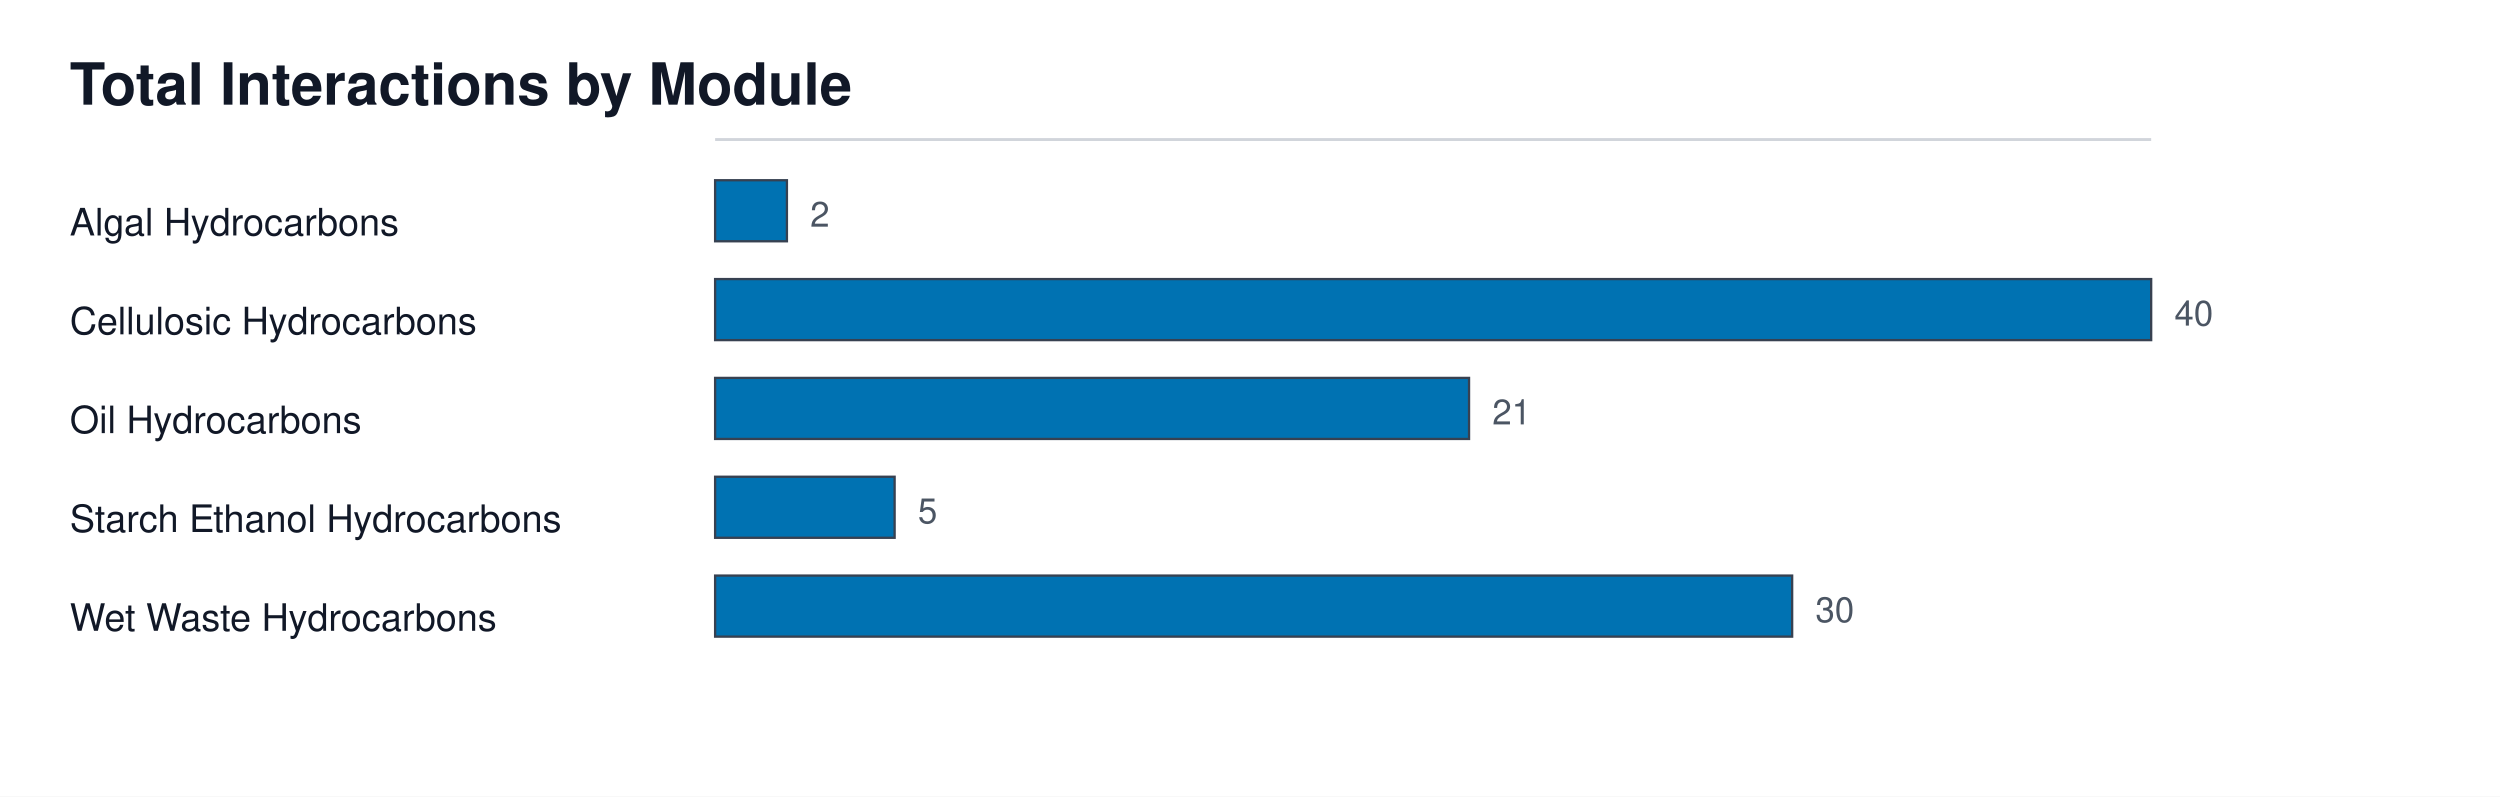
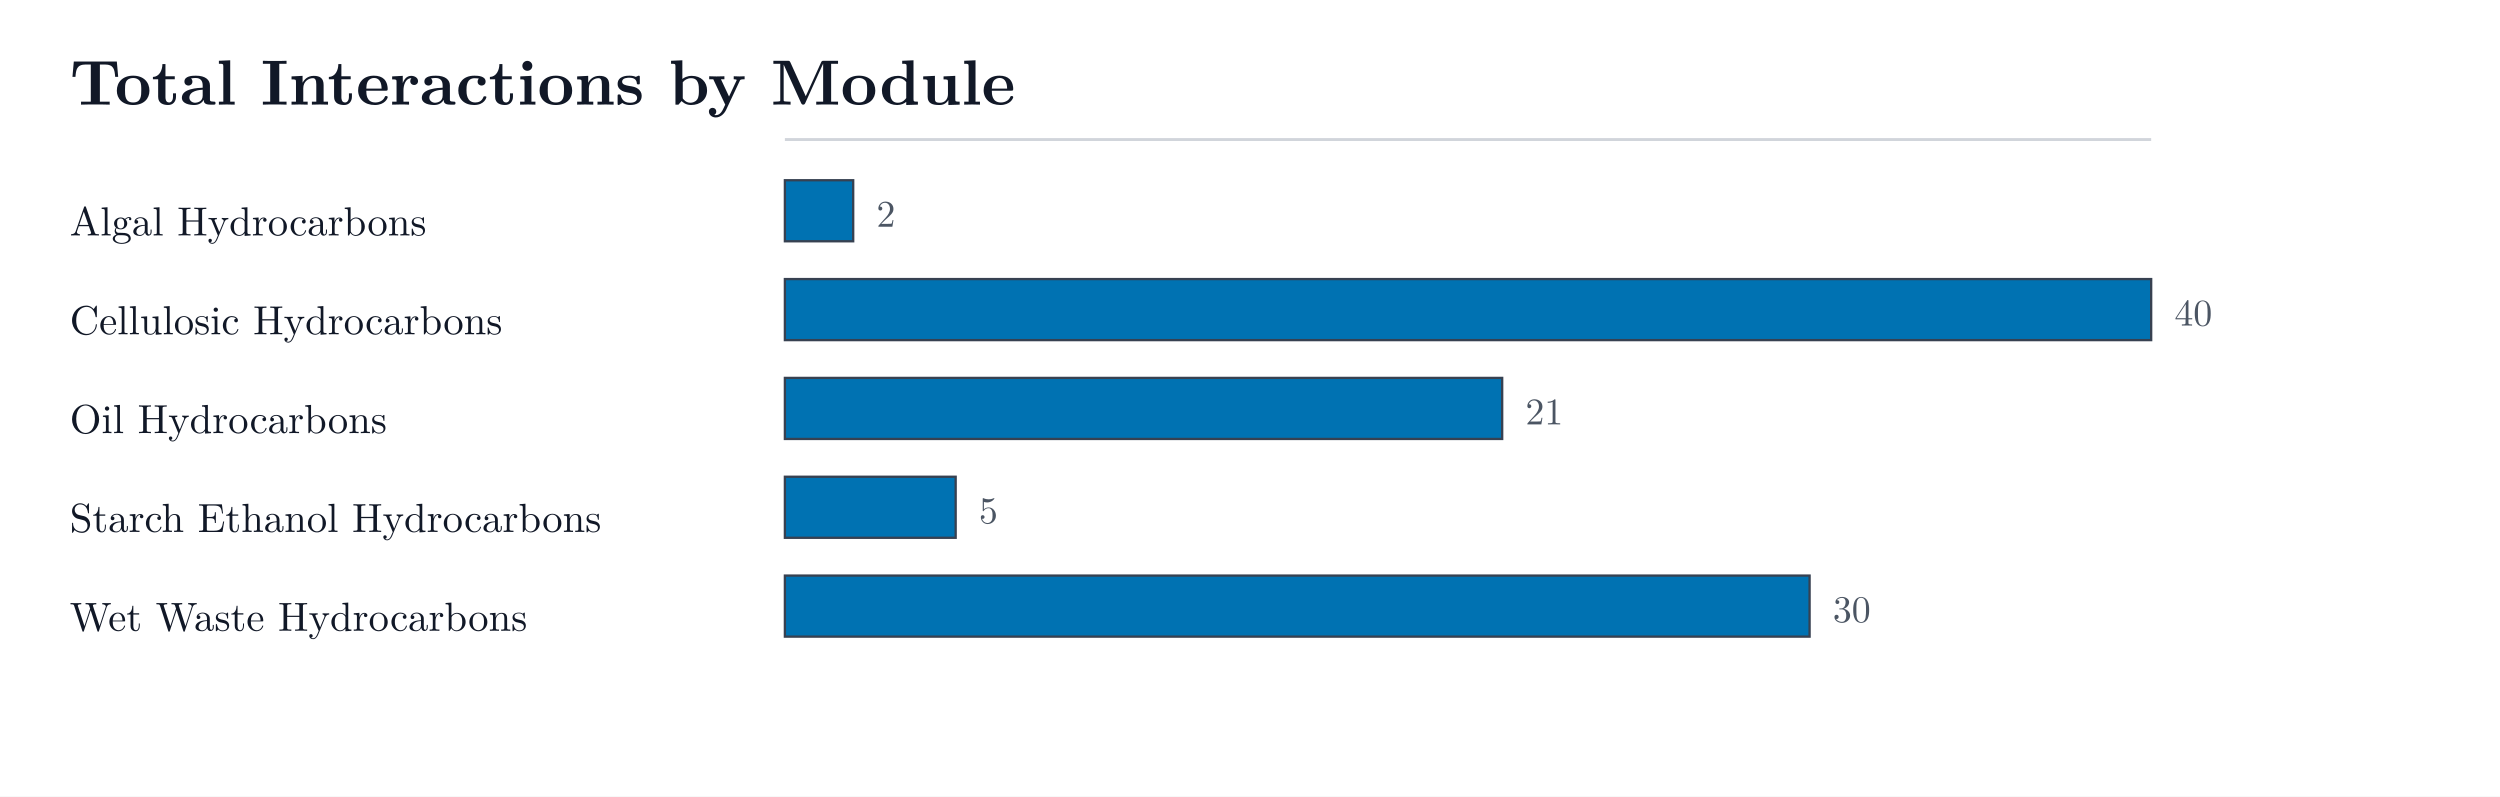
<svg xmlns="http://www.w3.org/2000/svg" width="860" height="274" viewBox="0 0 860 274">
  <rect width="100%" height="100%" fill="#ffffff" />
-   <text x="24" y="36" font-family="Helvetica, Arial, sans-serif" font-size="20" fill="#111827" font-weight="bold">Total Interactions by Module</text>
-   <line x1="246" y1="48" x2="740" y2="48" stroke="#d1d5db" stroke-width="1" />
-   <text x="24" y="81" font-family="Helvetica, Arial, sans-serif" font-size="13" fill="#111827">Algal Hydrocarbons</text>
-   <rect x="246" y="62" width="24.70" height="21" fill="#0072B2" stroke="#374151" stroke-width="0.8" />
-   <text x="278.70" y="78" font-family="Helvetica, Arial, sans-serif" font-size="12" fill="#4b5563">2</text>
-   <text x="24" y="115" font-family="Helvetica, Arial, sans-serif" font-size="13" fill="#111827">Cellulosic Hydrocarbons</text>
-   <rect x="246" y="96" width="494.00" height="21" fill="#0072B2" stroke="#374151" stroke-width="0.8" />
-   <text x="748.00" y="112" font-family="Helvetica, Arial, sans-serif" font-size="12" fill="#4b5563">40</text>
-   <text x="24" y="149" font-family="Helvetica, Arial, sans-serif" font-size="13" fill="#111827">Oil Hydrocarbons</text>
-   <rect x="246" y="130" width="259.35" height="21" fill="#0072B2" stroke="#374151" stroke-width="0.8" />
-   <text x="513.35" y="146" font-family="Helvetica, Arial, sans-serif" font-size="12" fill="#4b5563">21</text>
-   <text x="24" y="183" font-family="Helvetica, Arial, sans-serif" font-size="13" fill="#111827">Starch Ethanol Hydrocarbons</text>
-   <rect x="246" y="164" width="61.75" height="21" fill="#0072B2" stroke="#374151" stroke-width="0.8" />
-   <text x="315.75" y="180" font-family="Helvetica, Arial, sans-serif" font-size="12" fill="#4b5563">5</text>
-   <text x="24" y="217" font-family="Helvetica, Arial, sans-serif" font-size="13" fill="#111827">Wet Waste Hydrocarbons</text>
-   <rect x="246" y="198" width="370.50" height="21" fill="#0072B2" stroke="#374151" stroke-width="0.8" />
-   <text x="624.50" y="214" font-family="Helvetica, Arial, sans-serif" font-size="12" fill="#4b5563">30</text>
+   <text x="24" y="36" font-family="'CMU Serif', 'Computer Modern', 'Latin Modern Roman', Georgia, serif" font-size="22" fill="#111827" font-weight="bold">Total Interactions by Module</text>
+   <line x1="270" y1="48" x2="740" y2="48" stroke="#d1d5db" stroke-width="1" />
+   <text x="24" y="81" font-family="'CMU Serif', 'Computer Modern', 'Latin Modern Roman', Georgia, serif" font-size="14" fill="#111827">Algal Hydrocarbons</text>
+   <rect x="270" y="62" width="23.50" height="21" fill="#0072B2" stroke="#374151" stroke-width="0.8" />
+   <text x="301.50" y="78" font-family="'CMU Serif', 'Computer Modern', 'Latin Modern Roman', Georgia, serif" font-size="13" fill="#4b5563">2</text>
+   <text x="24" y="115" font-family="'CMU Serif', 'Computer Modern', 'Latin Modern Roman', Georgia, serif" font-size="14" fill="#111827">Cellulosic Hydrocarbons</text>
+   <rect x="270" y="96" width="470.00" height="21" fill="#0072B2" stroke="#374151" stroke-width="0.8" />
+   <text x="748.00" y="112" font-family="'CMU Serif', 'Computer Modern', 'Latin Modern Roman', Georgia, serif" font-size="13" fill="#4b5563">40</text>
+   <text x="24" y="149" font-family="'CMU Serif', 'Computer Modern', 'Latin Modern Roman', Georgia, serif" font-size="14" fill="#111827">Oil Hydrocarbons</text>
+   <rect x="270" y="130" width="246.75" height="21" fill="#0072B2" stroke="#374151" stroke-width="0.8" />
+   <text x="524.75" y="146" font-family="'CMU Serif', 'Computer Modern', 'Latin Modern Roman', Georgia, serif" font-size="13" fill="#4b5563">21</text>
+   <text x="24" y="183" font-family="'CMU Serif', 'Computer Modern', 'Latin Modern Roman', Georgia, serif" font-size="14" fill="#111827">Starch Ethanol Hydrocarbons</text>
+   <rect x="270" y="164" width="58.75" height="21" fill="#0072B2" stroke="#374151" stroke-width="0.8" />
+   <text x="336.75" y="180" font-family="'CMU Serif', 'Computer Modern', 'Latin Modern Roman', Georgia, serif" font-size="13" fill="#4b5563">5</text>
+   <text x="24" y="217" font-family="'CMU Serif', 'Computer Modern', 'Latin Modern Roman', Georgia, serif" font-size="14" fill="#111827">Wet Waste Hydrocarbons</text>
+   <rect x="270" y="198" width="352.50" height="21" fill="#0072B2" stroke="#374151" stroke-width="0.8" />
+   <text x="630.50" y="214" font-family="'CMU Serif', 'Computer Modern', 'Latin Modern Roman', Georgia, serif" font-size="13" fill="#4b5563">30</text>
</svg>
